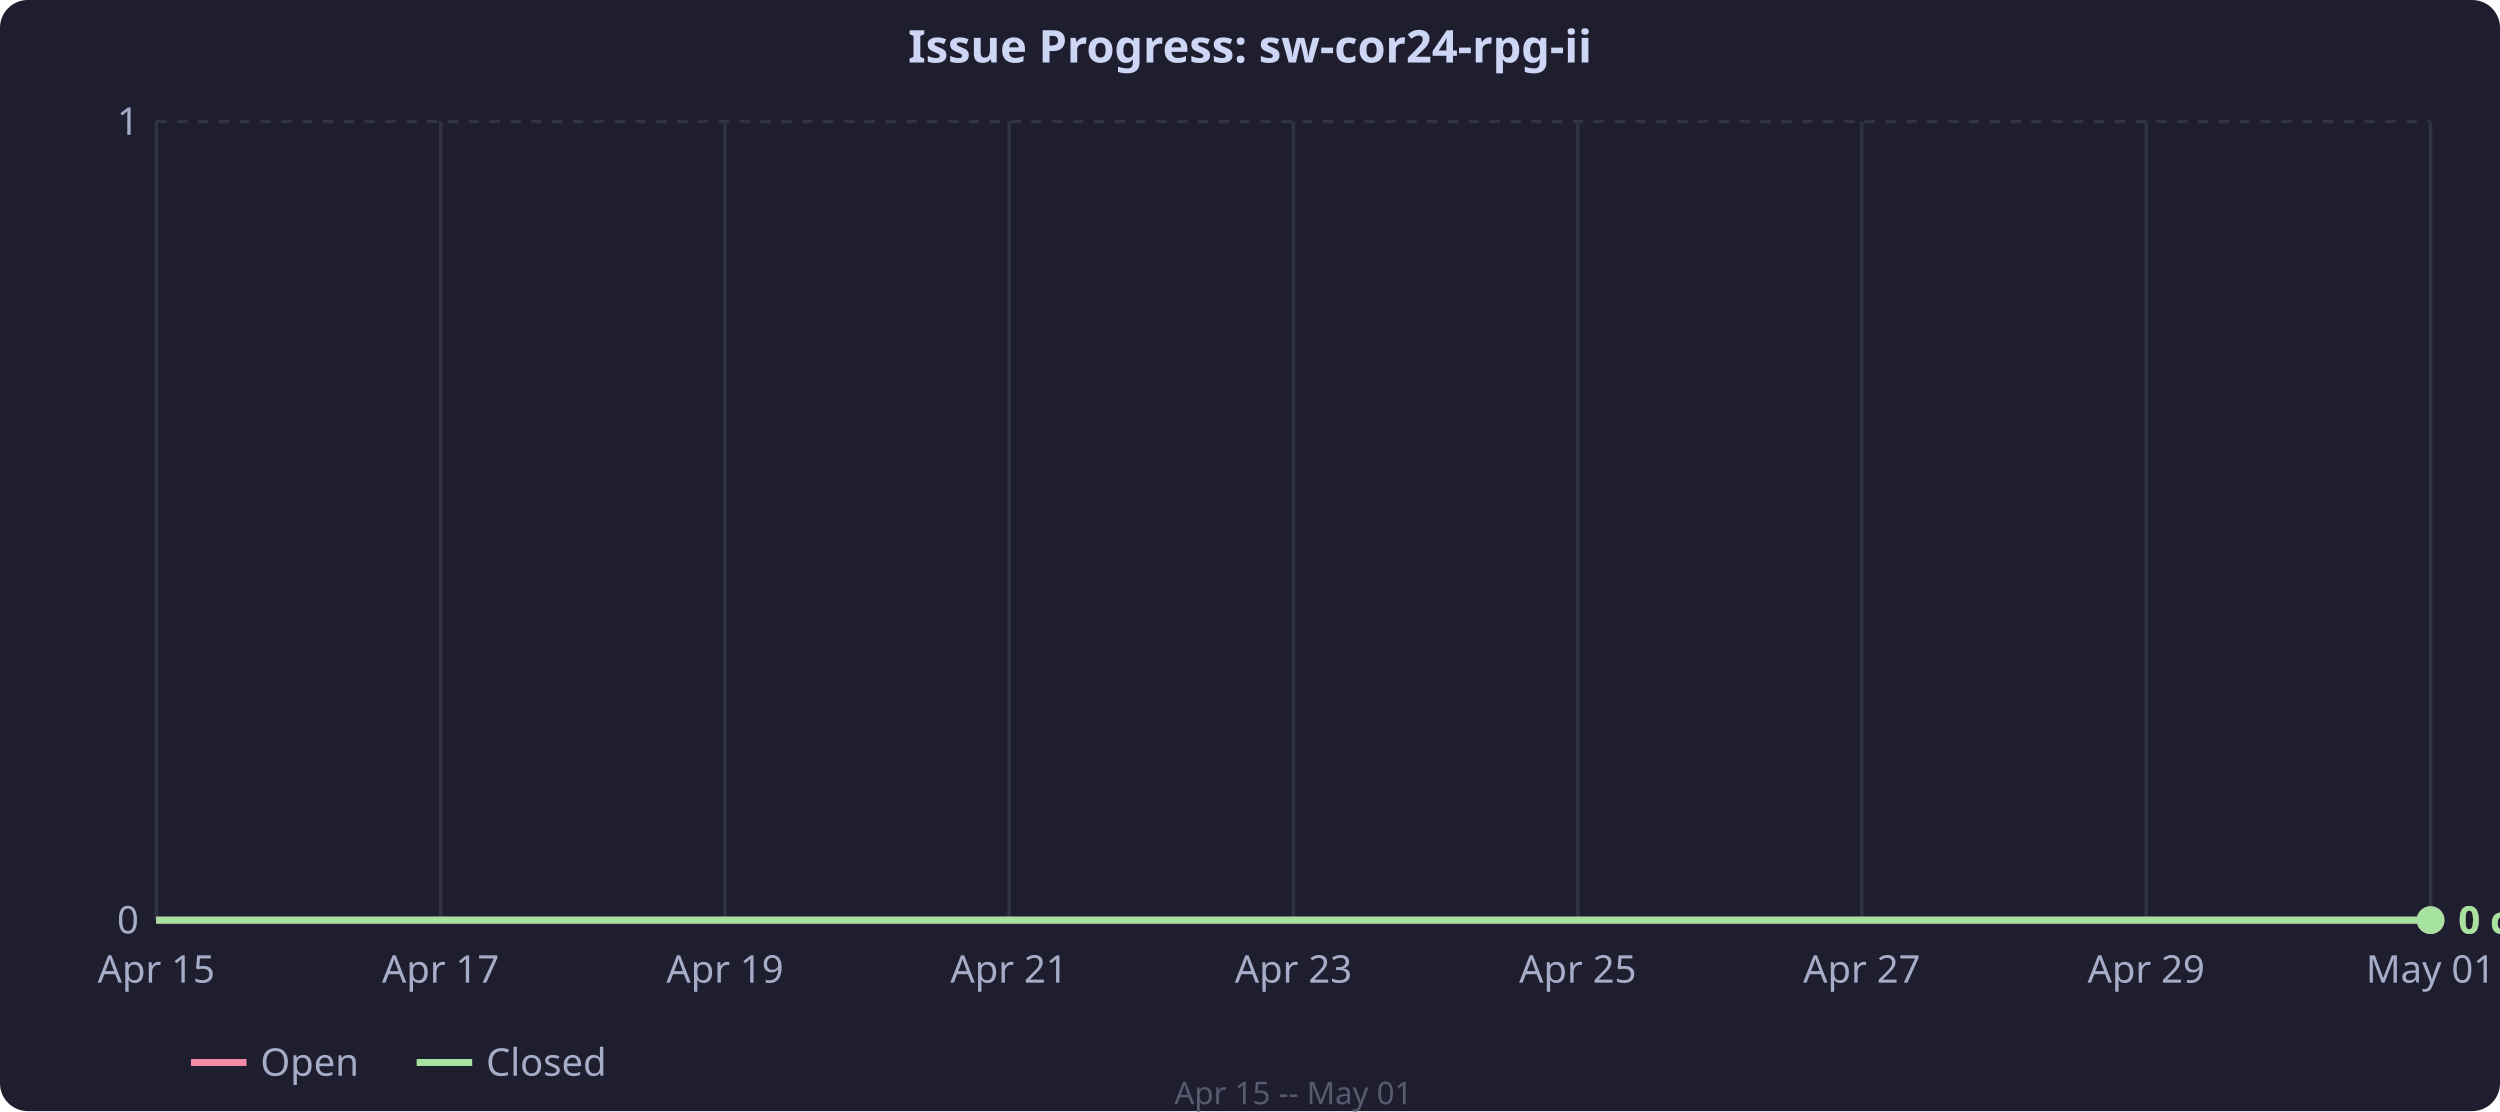
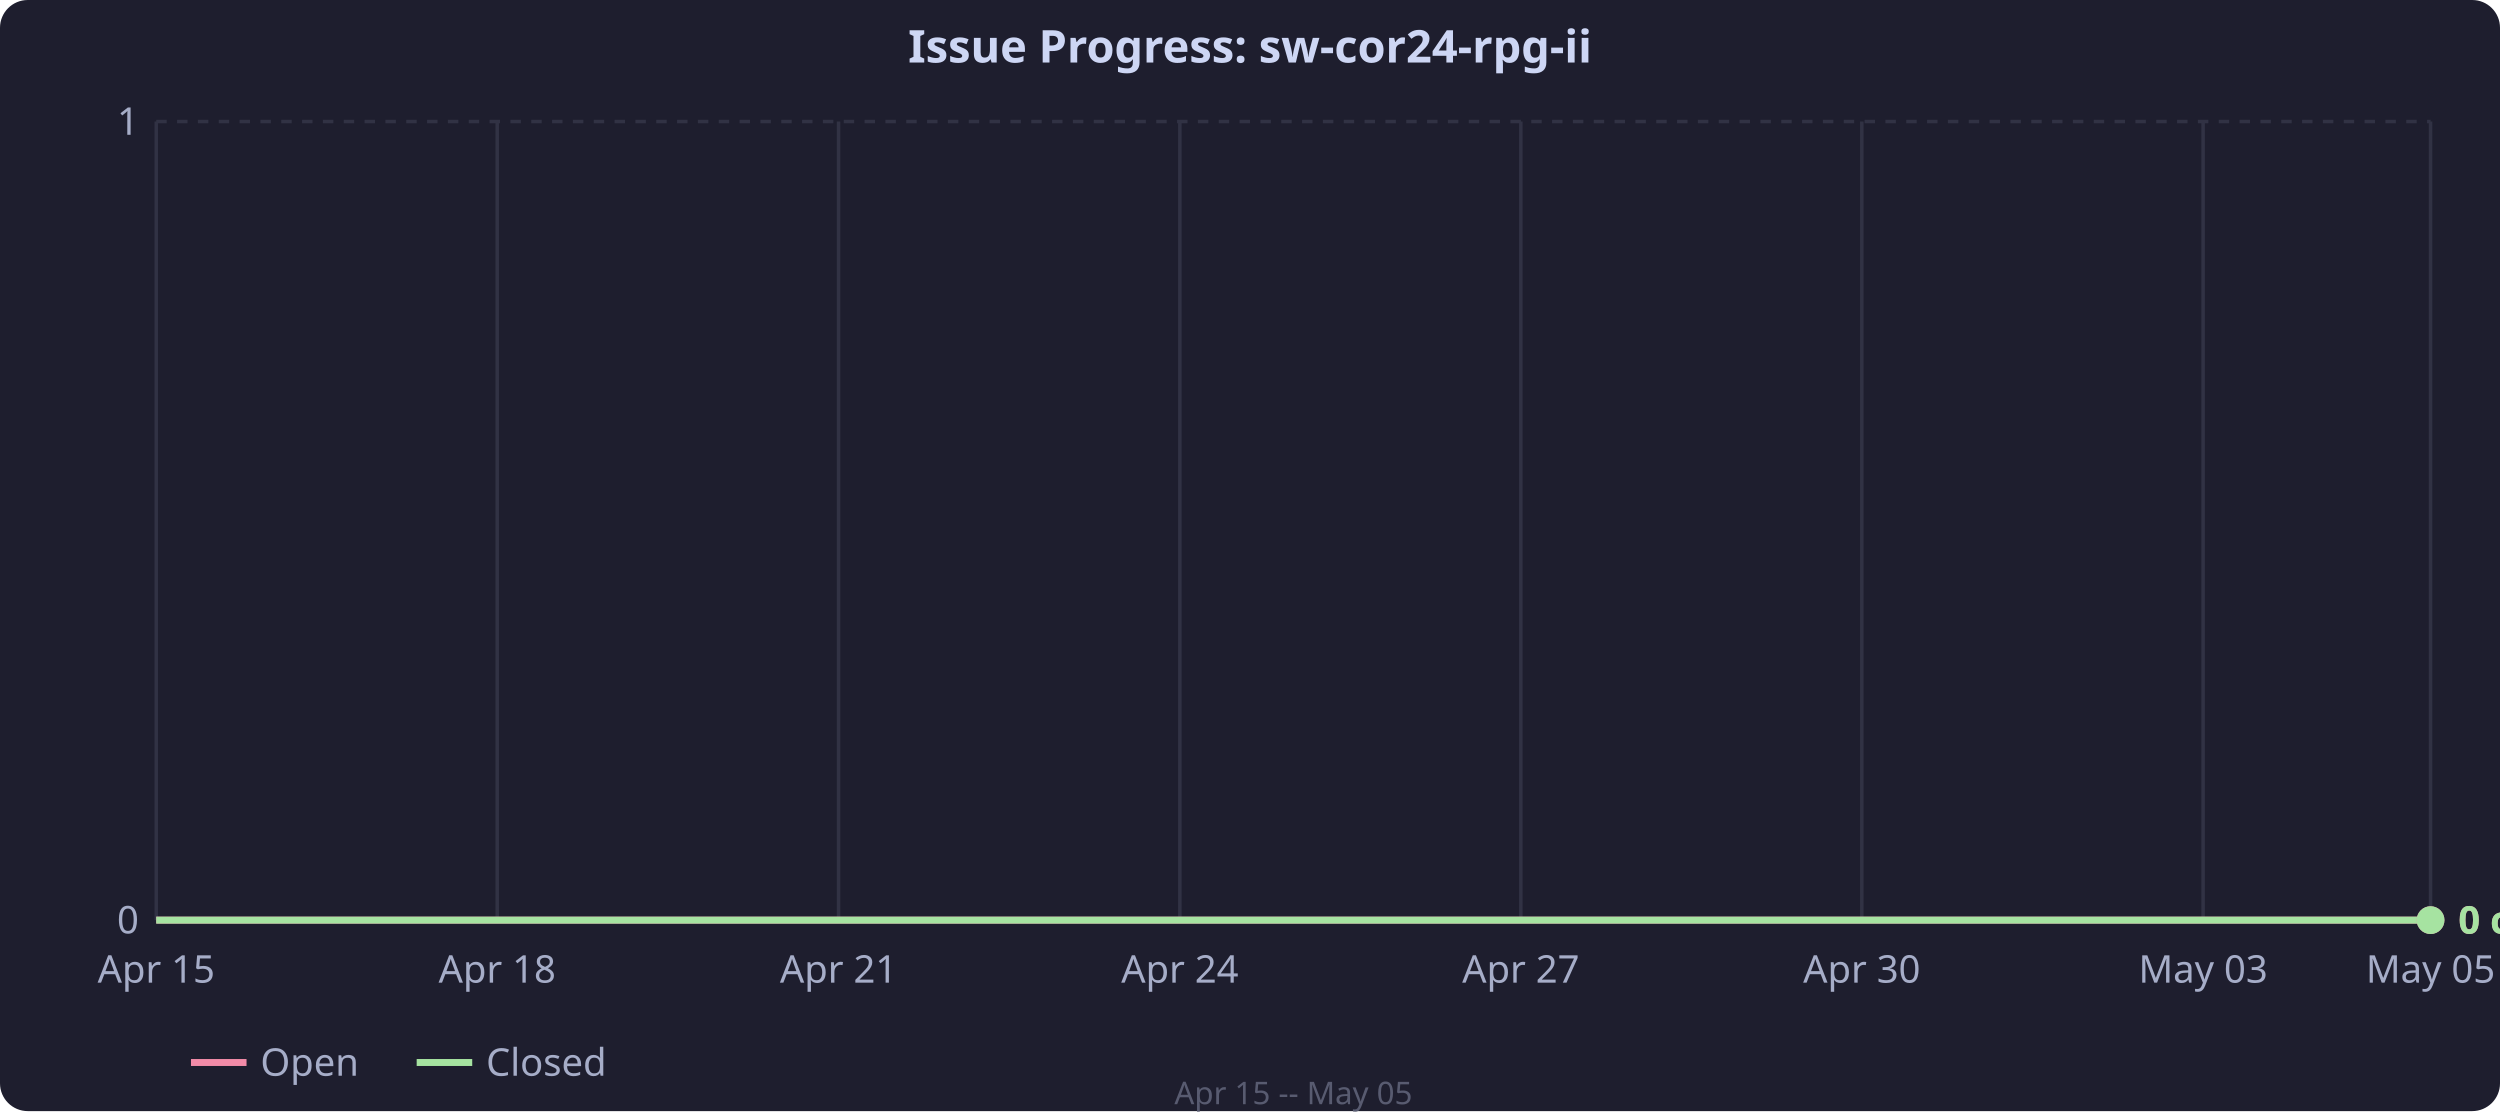
<svg xmlns="http://www.w3.org/2000/svg" viewBox="0 0 720 320" style="font-family: system-ui, sans-serif; font-size: 11px; color: #cdd6f4;">
  <rect width="720" height="320" fill="#1e1e2e" rx="8" />
  <line x1="45" y1="265.0" x2="700" y2="265.0" stroke="#313244" stroke-dasharray="3,3" />
  <text x="40" y="265.0" fill="#a6adc8" text-anchor="end" dominant-baseline="middle">0</text>
  <line x1="45" y1="35.0" x2="700" y2="35.0" stroke="#313244" stroke-dasharray="3,3" />
  <text x="40" y="35.0" fill="#a6adc8" text-anchor="end" dominant-baseline="middle">1</text>
  <text x="45.0" y="283" fill="#a6adc8" text-anchor="middle">Apr 15</text>
  <line x1="45.0" y1="35" x2="45.0" y2="265" stroke="#313244" />
-   <text x="126.9" y="283" fill="#a6adc8" text-anchor="middle">Apr 17</text>
-   <line x1="126.9" y1="35" x2="126.9" y2="265" stroke="#313244" />
-   <text x="208.8" y="283" fill="#a6adc8" text-anchor="middle">Apr 19</text>
-   <line x1="208.8" y1="35" x2="208.8" y2="265" stroke="#313244" />
-   <text x="290.6" y="283" fill="#a6adc8" text-anchor="middle">Apr 21</text>
-   <line x1="290.6" y1="35" x2="290.6" y2="265" stroke="#313244" />
-   <text x="372.5" y="283" fill="#a6adc8" text-anchor="middle">Apr 23</text>
-   <line x1="372.5" y1="35" x2="372.5" y2="265" stroke="#313244" />
-   <text x="454.4" y="283" fill="#a6adc8" text-anchor="middle">Apr 25</text>
-   <line x1="454.4" y1="35" x2="454.4" y2="265" stroke="#313244" />
-   <text x="536.2" y="283" fill="#a6adc8" text-anchor="middle">Apr 27</text>
+   <text x="143.2" y="283" fill="#a6adc8" text-anchor="middle">Apr 18</text>
+   <line x1="143.2" y1="35" x2="143.2" y2="265" stroke="#313244" />
+   <text x="241.5" y="283" fill="#a6adc8" text-anchor="middle">Apr 21</text>
+   <line x1="241.5" y1="35" x2="241.5" y2="265" stroke="#313244" />
+   <text x="339.8" y="283" fill="#a6adc8" text-anchor="middle">Apr 24</text>
+   <line x1="339.8" y1="35" x2="339.8" y2="265" stroke="#313244" />
+   <text x="438.0" y="283" fill="#a6adc8" text-anchor="middle">Apr 27</text>
+   <line x1="438.0" y1="35" x2="438.0" y2="265" stroke="#313244" />
+   <text x="536.2" y="283" fill="#a6adc8" text-anchor="middle">Apr 30</text>
  <line x1="536.2" y1="35" x2="536.2" y2="265" stroke="#313244" />
-   <text x="618.1" y="283" fill="#a6adc8" text-anchor="middle">Apr 29</text>
-   <line x1="618.1" y1="35" x2="618.1" y2="265" stroke="#313244" />
-   <text x="700.0" y="283" fill="#a6adc8" text-anchor="middle">May 01</text>
+   <text x="634.5" y="283" fill="#a6adc8" text-anchor="middle">May 03</text>
+   <line x1="634.5" y1="35" x2="634.5" y2="265" stroke="#313244" />
+   <text x="700.0" y="283" fill="#a6adc8" text-anchor="middle">May 05</text>
  <line x1="700.0" y1="35" x2="700.0" y2="265" stroke="#313244" />
-   <polygon fill="rgba(243,139,168,0.08)" points="45.0,265.0 85.9,265.0 126.9,265.0 167.8,265.0 208.8,265.0 249.7,265.0 290.6,265.0 331.6,265.0 372.5,265.0 413.4,265.0 454.4,265.0 495.3,265.0 536.2,265.0 577.2,265.0 618.1,265.0 659.1,265.0 700.0,265.0 700.0,265.0 45.0,265.0" />
-   <polyline fill="none" stroke="#f38ba8" stroke-width="2" stroke-linejoin="round" points="45.0,265.0 85.9,265.0 126.9,265.0 167.8,265.0 208.8,265.0 249.7,265.0 290.6,265.0 331.6,265.0 372.5,265.0 413.4,265.0 454.4,265.0 495.3,265.0 536.2,265.0 577.2,265.0 618.1,265.0 659.1,265.0 700.0,265.0" />
-   <polygon fill="rgba(166,227,161,0.08)" points="45.0,265.0 85.9,265.0 126.9,265.0 167.8,265.0 208.8,265.0 249.7,265.0 290.6,265.0 331.6,265.0 372.5,265.0 413.4,265.0 454.4,265.0 495.3,265.0 536.2,265.0 577.2,265.0 618.1,265.0 659.1,265.0 700.0,265.0 700.0,265.0 45.0,265.0" />
-   <polyline fill="none" stroke="#a6e3a1" stroke-width="2" stroke-linejoin="round" points="45.0,265.0 85.9,265.0 126.9,265.0 167.8,265.0 208.8,265.0 249.7,265.0 290.6,265.0 331.6,265.0 372.5,265.0 413.4,265.0 454.4,265.0 495.3,265.0 536.2,265.0 577.2,265.0 618.1,265.0 659.1,265.0 700.0,265.0" />
+   <polygon fill="rgba(243,139,168,0.08)" points="45.0,265.0 77.8,265.0 110.5,265.0 143.2,265.0 176.0,265.0 208.8,265.0 241.5,265.0 274.2,265.0 307.0,265.0 339.8,265.0 372.5,265.0 405.2,265.0 438.0,265.0 470.8,265.0 503.5,265.0 536.2,265.0 569.0,265.0 601.8,265.0 634.5,265.0 667.2,265.0 700.0,265.0 700.0,265.0 45.0,265.0" />
+   <polyline fill="none" stroke="#f38ba8" stroke-width="2" stroke-linejoin="round" points="45.0,265.0 77.8,265.0 110.5,265.0 143.2,265.0 176.0,265.0 208.8,265.0 241.5,265.0 274.2,265.0 307.0,265.0 339.8,265.0 372.5,265.0 405.2,265.0 438.0,265.0 470.8,265.0 503.5,265.0 536.2,265.0 569.0,265.0 601.8,265.0 634.5,265.0 667.2,265.0 700.0,265.0" />
+   <polygon fill="rgba(166,227,161,0.08)" points="45.0,265.0 77.8,265.0 110.5,265.0 143.2,265.0 176.0,265.0 208.8,265.0 241.5,265.0 274.2,265.0 307.0,265.0 339.8,265.0 372.5,265.0 405.2,265.0 438.0,265.0 470.8,265.0 503.5,265.0 536.2,265.0 569.0,265.0 601.8,265.0 634.5,265.0 667.2,265.0 700.0,265.0 700.0,265.0 45.0,265.0" />
+   <polyline fill="none" stroke="#a6e3a1" stroke-width="2" stroke-linejoin="round" points="45.0,265.0 77.8,265.0 110.5,265.0 143.2,265.0 176.0,265.0 208.8,265.0 241.5,265.0 274.2,265.0 307.0,265.0 339.8,265.0 372.5,265.0 405.2,265.0 438.0,265.0 470.8,265.0 503.5,265.0 536.2,265.0 569.0,265.0 601.8,265.0 634.5,265.0 667.2,265.0 700.0,265.0" />
  <circle cx="700.0" cy="265.0" r="4" fill="#f38ba8" />
  <circle cx="700.0" cy="265.0" r="4" fill="#a6e3a1" />
  <text x="708.0" y="265.0" fill="#f38ba8" text-anchor="start" dominant-baseline="middle" font-size="11px" font-weight="600">0 open</text>
  <text x="708.0" y="265.0" fill="#a6e3a1" text-anchor="start" dominant-baseline="middle" font-size="11px" font-weight="600">0 closed</text>
  <text x="360" y="18" fill="#cdd6f4" text-anchor="middle" font-size="13px" font-weight="600">Issue Progress: sw-cor24-rpg-ii</text>
  <line x1="55" y1="306" x2="71" y2="306" stroke="#f38ba8" stroke-width="2" />
  <text x="75" y="306" fill="#a6adc8" dominant-baseline="middle">Open</text>
  <line x1="120" y1="306" x2="136" y2="306" stroke="#a6e3a1" stroke-width="2" />
  <text x="140" y="306" fill="#a6adc8" dominant-baseline="middle">Closed</text>
-   <text x="372.5" y="318" fill="#585b70" text-anchor="middle" font-size="9px">Apr 15 -- May 01</text>
+   <text x="372.5" y="318" fill="#585b70" text-anchor="middle" font-size="9px">Apr 15 -- May 05</text>
</svg>
